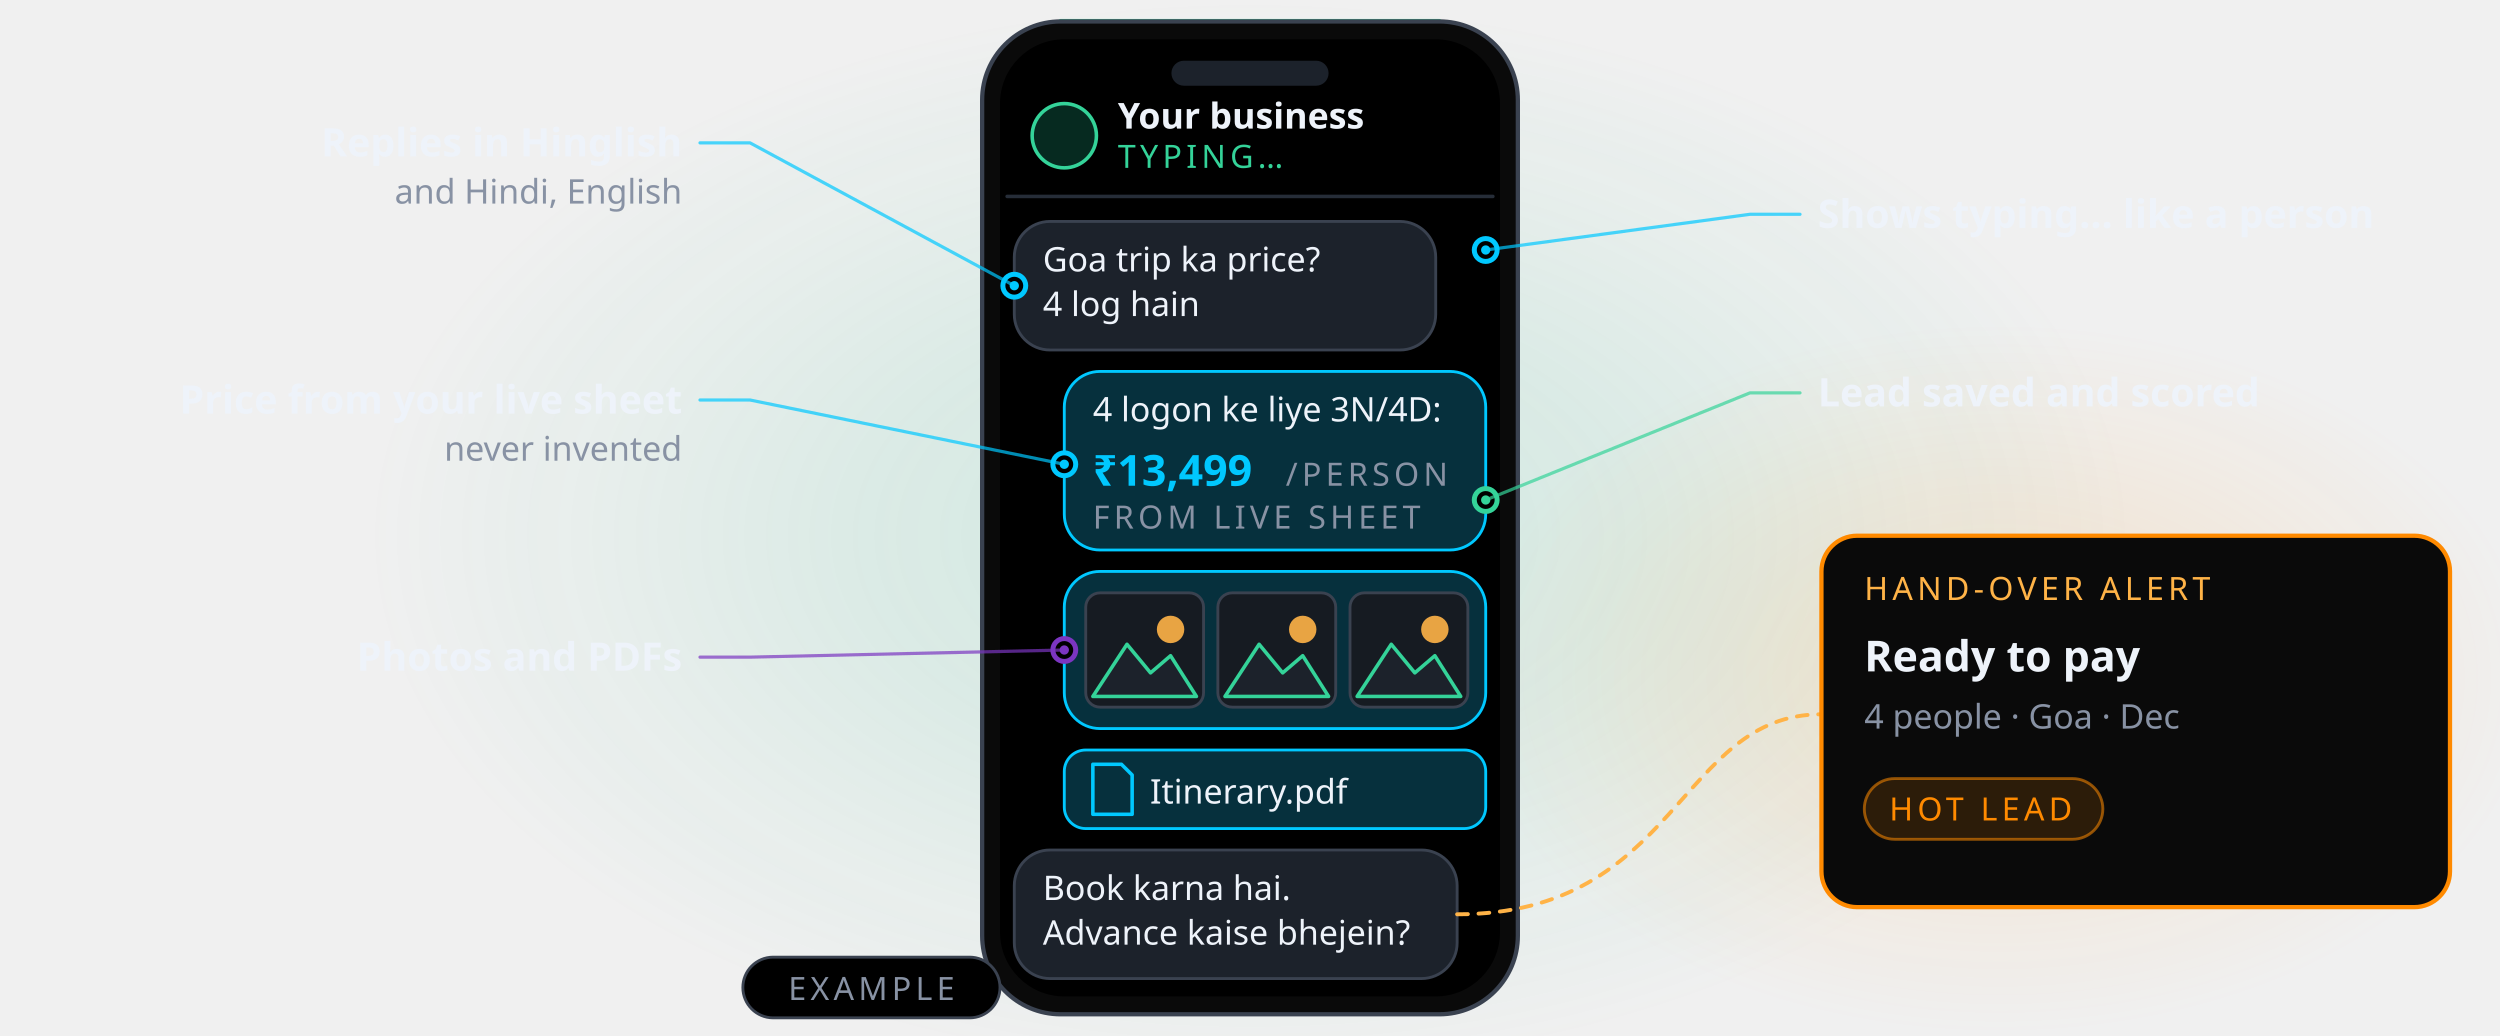
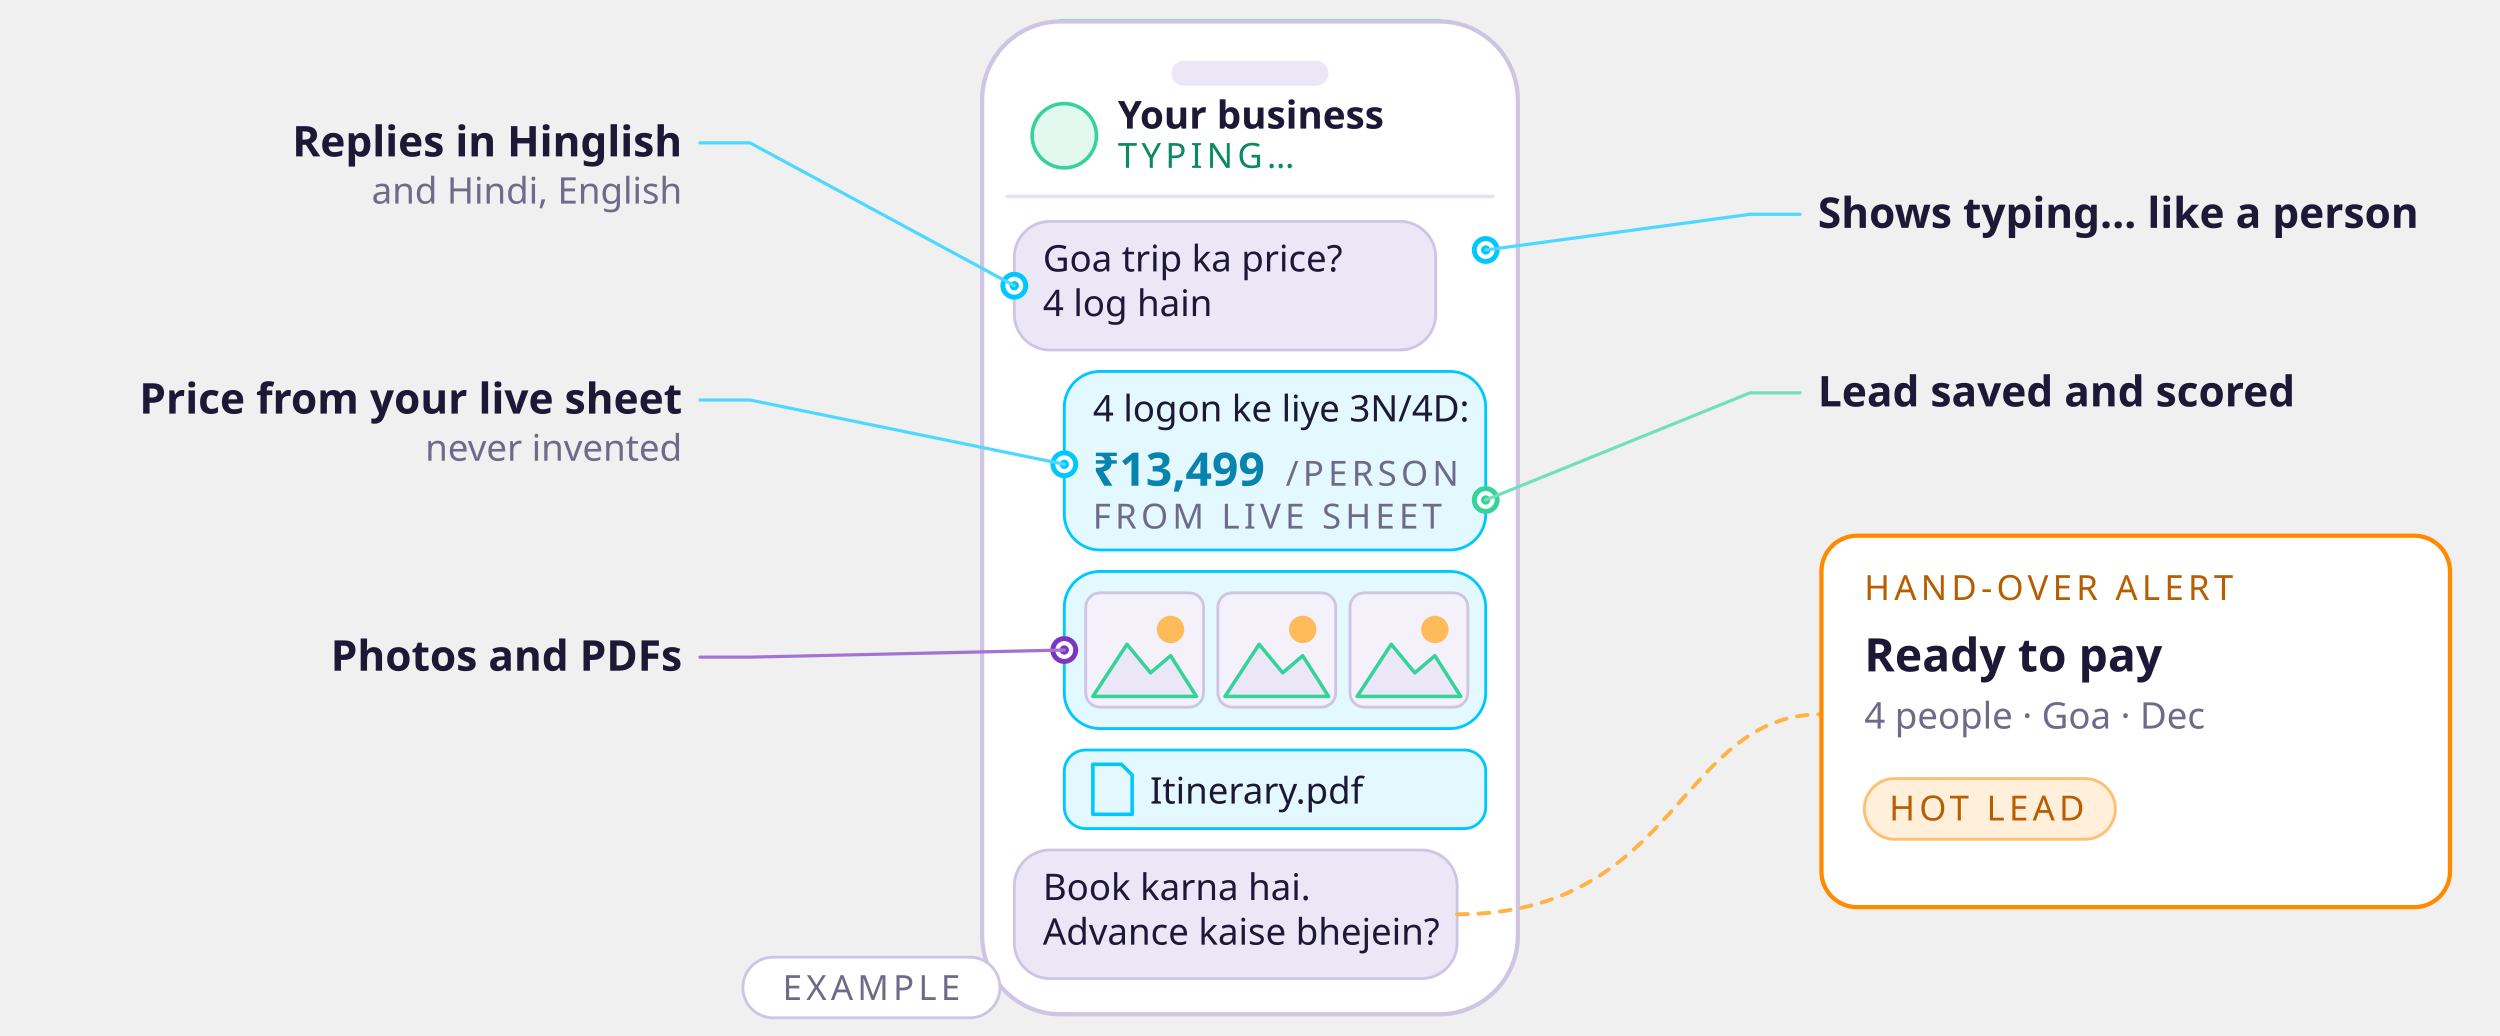
<svg xmlns="http://www.w3.org/2000/svg" viewBox="0 0 700 290" role="img" fill="none">
-   <defs>
-     <radialGradient id="ai-whatsapp-agent-halo1">
-       <stop offset="0" stop-color="#10B981" stop-opacity="0.16" />
-       <stop offset="1" stop-color="#10B981" stop-opacity="0" />
-     </radialGradient>
-     <radialGradient id="ai-whatsapp-agent-halo2">
-       <stop offset="0" stop-color="#FF8A00" stop-opacity="0.16" />
-       <stop offset="1" stop-color="#FF8A00" stop-opacity="0" />
-     </radialGradient>
-   </defs>
-   <ellipse cx="350" cy="150" rx="250" ry="150" fill="url(#ai-whatsapp-agent-halo1)" />
-   <ellipse cx="560" cy="190" rx="150" ry="100" fill="url(#ai-whatsapp-agent-halo2)" />
-   <path d="M297 6 H403" stroke="#34D399" stroke-width="1.4" fill="none" stroke-linecap="round" stroke-linejoin="round" opacity="0.9" />
-   <rect x="275" y="6" width="150" height="278" rx="22" fill="#0A0A0A" stroke="#3A4250" stroke-width="1.2" />
-   <rect x="280" y="11" width="140" height="268" rx="18" fill="#000000" />
-   <rect x="328.0" y="17" width="44" height="7" rx="3.5" fill="#1C222B" />
-   <circle cx="298" cy="38" r="9" fill="#062A20" stroke="#34D399" stroke-width="1" />
-   <text x="313" y="36" font-family="Oxanium, DM Sans" font-size="10" font-weight="700" fill="#EEF3FA" text-anchor="start">Your business</text>
-   <text x="313" y="47" font-family="JetBrains Mono" font-size="9" font-weight="500" fill="#34D399" text-anchor="start" letter-spacing="1.2">TYPING…</text>
-   <line x1="282" y1="55" x2="418" y2="55" stroke="#262D38" stroke-width="1" stroke-linecap="round" />
-   <rect x="284" y="62" width="118" height="36" rx="10" fill="#1C222B" stroke="#3A4250" stroke-width="0.8" />
-   <text x="292" y="76.0" font-family="DM Sans" font-size="9.5" font-weight="400" fill="#EEF3FA" text-anchor="start">Goa trip ka price?</text>
-   <text x="292" y="88.5" font-family="DM Sans" font-size="9.5" font-weight="400" fill="#EEF3FA" text-anchor="start">4 log hain</text>
-   <rect x="298" y="104" width="118" height="50" rx="10" fill="#06303D" stroke="#00C8FF" stroke-width="0.8" />
-   <text x="306" y="118.0" font-family="DM Sans" font-size="9.5" font-weight="400" fill="#EEF3FA" text-anchor="start">4 logon ke liye 3N/4D:</text>
-   <text x="306" y="136" font-family="Oxanium, DM Sans" font-size="12" font-weight="800" fill="#00C8FF" text-anchor="start">₹13,499</text>
-   <text x="360" y="136" font-family="JetBrains Mono" font-size="9" font-weight="500" fill="#8892A4" text-anchor="start" letter-spacing="1.2">/PERSON</text>
-   <text x="306" y="148" font-family="JetBrains Mono" font-size="9" font-weight="500" fill="#8892A4" text-anchor="start" letter-spacing="1.2">FROM LIVE SHEET</text>
-   <rect x="298" y="160" width="118" height="44" rx="10" fill="#06303D" stroke="#00C8FF" stroke-width="0.8" />
-   <rect x="304" y="166" width="33" height="32" rx="4" fill="#161B22" stroke="#3A4250" stroke-width="0.8" />
-   <circle cx="327.76" cy="176.24" r="3.84" fill="#FFB347" opacity="0.9" />
-   <path d="M306 195 L315.55 180.4 L322.15 188.4 L327.76 183.6 L335 195 Z" stroke="#34D399" stroke-width="1" fill="#1C222B" stroke-linecap="round" stroke-linejoin="round" />
-   <rect x="341" y="166" width="33" height="32" rx="4" fill="#161B22" stroke="#3A4250" stroke-width="0.8" />
-   <circle cx="364.76" cy="176.24" r="3.84" fill="#FFB347" opacity="0.9" />
-   <path d="M343 195 L352.55 180.4 L359.15 188.4 L364.76 183.6 L372 195 Z" stroke="#34D399" stroke-width="1" fill="#1C222B" stroke-linecap="round" stroke-linejoin="round" />
-   <rect x="378" y="166" width="33" height="32" rx="4" fill="#161B22" stroke="#3A4250" stroke-width="0.8" />
-   <circle cx="401.76" cy="176.24" r="3.84" fill="#FFB347" opacity="0.9" />
-   <path d="M380 195 L389.55 180.4 L396.15 188.4 L401.76 183.6 L409 195 Z" stroke="#34D399" stroke-width="1" fill="#1C222B" stroke-linecap="round" stroke-linejoin="round" />
-   <rect x="298" y="210" width="118" height="22" rx="6" fill="#06303D" stroke="#00C8FF" stroke-width="0.8" />
+   <defs />
+   <path d="M297 6 H403" stroke="#48D7A3" stroke-width="1.4" fill="none" stroke-linecap="round" stroke-linejoin="round" />
+   <rect x="275" y="6" width="150" height="278" rx="22" fill="#FFFFFF" stroke="#CEC5E4" stroke-width="1.2" />
+   <rect x="280" y="11" width="140" height="268" rx="18" fill="#FFFFFF" />
+   <rect x="328.0" y="17" width="44" height="7" rx="3.5" fill="#ECE7F7" />
+   <circle cx="298" cy="38" r="9" fill="#E3F8EF" stroke="#34D399" stroke-width="1" />
+   <text x="313" y="36" font-family="Oxanium, DM Sans" font-size="10.80" font-weight="700" fill="#1C1836" text-anchor="start">Your business</text>
+   <text x="313" y="47" font-family="JetBrains Mono" font-size="9.72" font-weight="500" fill="#0B8A5E" text-anchor="start" letter-spacing="1.2">TYPING…</text>
+   <line x1="282" y1="55" x2="418" y2="55" stroke="#E6E0F3" stroke-width="1" stroke-linecap="round" />
+   <rect x="284" y="62" width="118" height="36" rx="10" fill="#ECE7F7" stroke="#CEC5E4" stroke-width="0.8" />
+   <text x="292" y="76.0" font-family="DM Sans" font-size="10.26" font-weight="400" fill="#1C1836" text-anchor="start">Goa trip ka price?</text>
+   <text x="292" y="88.5" font-family="DM Sans" font-size="10.26" font-weight="400" fill="#1C1836" text-anchor="start">4 log hain</text>
+   <rect x="298" y="104" width="118" height="50" rx="10" fill="#E4F8FF" stroke="#00C8FF" stroke-width="0.8" />
+   <text x="306" y="118.0" font-family="DM Sans" font-size="10.26" font-weight="400" fill="#1C1836" text-anchor="start">4 logon ke liye 3N/4D:</text>
+   <text x="306" y="136" font-family="Oxanium, DM Sans" font-size="12.96" font-weight="800" fill="#0784AD" text-anchor="start">₹13,499</text>
+   <text x="360" y="136" font-family="JetBrains Mono" font-size="9.72" font-weight="500" fill="#6E6A8A" text-anchor="start" letter-spacing="1.2">/PERSON</text>
+   <text x="306" y="148" font-family="JetBrains Mono" font-size="9.72" font-weight="500" fill="#6E6A8A" text-anchor="start" letter-spacing="1.2">FROM LIVE SHEET</text>
+   <rect x="298" y="160" width="118" height="44" rx="10" fill="#E4F8FF" stroke="#00C8FF" stroke-width="0.8" />
+   <rect x="304" y="166" width="33" height="32" rx="4" fill="#F4F1FB" stroke="#CEC5E4" stroke-width="0.8" />
+   <circle cx="327.76" cy="176.24" r="3.84" fill="#FFBB59" />
+   <path d="M306 195 L315.55 180.4 L322.15 188.4 L327.76 183.6 L335 195 Z" stroke="#34D399" stroke-width="1" fill="#ECE7F7" stroke-linecap="round" stroke-linejoin="round" />
+   <rect x="341" y="166" width="33" height="32" rx="4" fill="#F4F1FB" stroke="#CEC5E4" stroke-width="0.8" />
+   <circle cx="364.76" cy="176.24" r="3.84" fill="#FFBB59" />
+   <path d="M343 195 L352.55 180.4 L359.15 188.4 L364.76 183.6 L372 195 Z" stroke="#34D399" stroke-width="1" fill="#ECE7F7" stroke-linecap="round" stroke-linejoin="round" />
+   <rect x="378" y="166" width="33" height="32" rx="4" fill="#F4F1FB" stroke="#CEC5E4" stroke-width="0.8" />
+   <circle cx="401.76" cy="176.24" r="3.84" fill="#FFBB59" />
+   <path d="M380 195 L389.55 180.4 L396.15 188.4 L401.76 183.6 L409 195 Z" stroke="#34D399" stroke-width="1" fill="#ECE7F7" stroke-linecap="round" stroke-linejoin="round" />
+   <rect x="298" y="210" width="118" height="22" rx="6" fill="#E4F8FF" stroke="#00C8FF" stroke-width="0.8" />
  <path d="M306 214 h8 l3 3 v11 h-11 z" stroke="#00C8FF" stroke-width="1" fill="none" stroke-linecap="round" stroke-linejoin="round" />
-   <text x="322" y="225" font-family="DM Sans" font-size="9.5" font-weight="400" fill="#EEF3FA" text-anchor="start">Itinerary.pdf</text>
-   <rect x="284" y="238" width="124" height="36" rx="10" fill="#1C222B" stroke="#3A4250" stroke-width="0.8" />
-   <text x="292" y="252.0" font-family="DM Sans" font-size="9.5" font-weight="400" fill="#EEF3FA" text-anchor="start">Book karna hai.</text>
-   <text x="292" y="264.5" font-family="DM Sans" font-size="9.5" font-weight="400" fill="#EEF3FA" text-anchor="start">Advance kaise bhejein?</text>
-   <rect x="208" y="268" width="72" height="17" rx="8.5" fill="#000000" stroke="#3A4250" stroke-width="0.8" />
-   <text x="244" y="280" font-family="JetBrains Mono" font-size="9" font-weight="500" fill="#8892A4" text-anchor="middle" letter-spacing="1.2">EXAMPLE</text>
-   <circle cx="284" cy="80" r="3.2" fill="#000000" stroke="#00C8FF" stroke-width="1.4" />
+   <text x="322" y="225" font-family="DM Sans" font-size="10.26" font-weight="400" fill="#1C1836" text-anchor="start">Itinerary.pdf</text>
+   <rect x="284" y="238" width="124" height="36" rx="10" fill="#ECE7F7" stroke="#CEC5E4" stroke-width="0.8" />
+   <text x="292" y="252.0" font-family="DM Sans" font-size="10.26" font-weight="400" fill="#1C1836" text-anchor="start">Book karna hai.</text>
+   <text x="292" y="264.5" font-family="DM Sans" font-size="10.26" font-weight="400" fill="#1C1836" text-anchor="start">Advance kaise bhejein?</text>
+   <rect x="208" y="268" width="72" height="17" rx="8.5" fill="#FFFFFF" stroke="#CEC5E4" stroke-width="0.8" />
+   <text x="244" y="280" font-family="JetBrains Mono" font-size="9.72" font-weight="500" fill="#6E6A8A" text-anchor="middle" letter-spacing="1.2">EXAMPLE</text>
+   <circle cx="284" cy="80" r="3.2" fill="#FFFFFF" stroke="#00C8FF" stroke-width="1.4" />
  <circle cx="284" cy="80" r="1.3" fill="#00C8FF" />
-   <path d="M284 80 L210 40 L196 40" stroke="#00C8FF" stroke-width="0.9" fill="none" stroke-linecap="round" stroke-linejoin="round" opacity="0.7" />
-   <text x="191" y="43.8" font-family="DM Sans" font-size="11" font-weight="600" fill="#EEF3FA" text-anchor="end">Replies in Hinglish</text>
-   <text x="191" y="57" font-family="DM Sans" font-size="9.5" font-weight="400" fill="#8892A4" text-anchor="end">and Hindi, English</text>
-   <circle cx="298" cy="130" r="3.2" fill="#000000" stroke="#00C8FF" stroke-width="1.4" />
+   <path d="M284 80 L210 40 L196 40" stroke="#4CD8FF" stroke-width="0.9" fill="none" stroke-linecap="round" stroke-linejoin="round" />
+   <text x="191" y="43.8" font-family="DM Sans" font-size="11.88" font-weight="600" fill="#1C1836" text-anchor="end">Replies in Hinglish</text>
+   <text x="191" y="57" font-family="DM Sans" font-size="10.26" font-weight="400" fill="#6E6A8A" text-anchor="end">and Hindi, English</text>
+   <circle cx="298" cy="130" r="3.2" fill="#FFFFFF" stroke="#00C8FF" stroke-width="1.4" />
  <circle cx="298" cy="130" r="1.3" fill="#00C8FF" />
-   <path d="M298 130 L210 112 L196 112" stroke="#00C8FF" stroke-width="0.9" fill="none" stroke-linecap="round" stroke-linejoin="round" opacity="0.7" />
-   <text x="191" y="115.8" font-family="DM Sans" font-size="11" font-weight="600" fill="#EEF3FA" text-anchor="end">Price from your live sheet</text>
-   <text x="191" y="129" font-family="DM Sans" font-size="9.5" font-weight="400" fill="#8892A4" text-anchor="end">never invented</text>
-   <circle cx="298" cy="182" r="3.2" fill="#000000" stroke="#7B35C1" stroke-width="1.4" />
+   <path d="M298 130 L210 112 L196 112" stroke="#4CD8FF" stroke-width="0.9" fill="none" stroke-linecap="round" stroke-linejoin="round" />
+   <text x="191" y="115.8" font-family="DM Sans" font-size="11.88" font-weight="600" fill="#1C1836" text-anchor="end">Price from your live sheet</text>
+   <text x="191" y="129" font-family="DM Sans" font-size="10.26" font-weight="400" fill="#6E6A8A" text-anchor="end">never invented</text>
+   <circle cx="298" cy="182" r="3.2" fill="#FFFFFF" stroke="#7B35C1" stroke-width="1.4" />
  <circle cx="298" cy="182" r="1.3" fill="#7B35C1" />
-   <path d="M298 182 L210 184 L196 184" stroke="#7B35C1" stroke-width="0.9" fill="none" stroke-linecap="round" stroke-linejoin="round" opacity="0.7" />
-   <text x="191" y="187.8" font-family="DM Sans" font-size="11" font-weight="600" fill="#EEF3FA" text-anchor="end">Photos and PDFs</text>
+   <path d="M298 182 L210 184 L196 184" stroke="#A372D4" stroke-width="0.9" fill="none" stroke-linecap="round" stroke-linejoin="round" />
+   <text x="191" y="187.8" font-family="DM Sans" font-size="11.88" font-weight="600" fill="#1C1836" text-anchor="end">Photos and PDFs</text>
  <path d="M408 256 C 470 256, 470 200, 510 200" stroke="#FFB347" stroke-width="1.1" fill="none" stroke-linecap="round" stroke-linejoin="round" stroke-dasharray="3 3" />
-   <rect x="510" y="150" width="176" height="104" rx="10" fill="#0A0A0A" stroke="#FF8A00" stroke-width="1.2" />
-   <text x="522" y="168" font-family="JetBrains Mono" font-size="9" font-weight="500" fill="#FFB347" text-anchor="start" letter-spacing="1.2">HAND-OVER ALERT</text>
-   <text x="522" y="188" font-family="Oxanium, DM Sans" font-size="12" font-weight="700" fill="#EEF3FA" text-anchor="start">Ready to pay</text>
-   <text x="522" y="204" font-family="DM Sans" font-size="9.5" font-weight="400" fill="#8892A4" text-anchor="start">4 people · Goa · Dec</text>
-   <rect x="522" y="218" width="66.8" height="17" rx="8.5" fill="#FF8A00" fill-opacity="0.14" stroke="#FF8A00" stroke-opacity=".55" stroke-width=".8" />
-   <text x="529" y="229.74" font-family="JetBrains Mono" font-size="9" font-weight="500" fill="#FF8A00" text-anchor="start" letter-spacing="1.2">HOT LEAD</text>
-   <circle cx="416" cy="70" r="3.2" fill="#000000" stroke="#00C8FF" stroke-width="1.4" />
+   <rect x="510" y="150" width="176" height="104" rx="10" fill="#FFFFFF" stroke="#FF8A00" stroke-width="1.2" />
+   <text x="522" y="168" font-family="JetBrains Mono" font-size="9.72" font-weight="500" fill="#B85E00" text-anchor="start" letter-spacing="1.2">HAND-OVER ALERT</text>
+   <text x="522" y="188" font-family="Oxanium, DM Sans" font-size="12.96" font-weight="700" fill="#1C1836" text-anchor="start">Ready to pay</text>
+   <text x="522" y="204" font-family="DM Sans" font-size="10.26" font-weight="400" fill="#6E6A8A" text-anchor="start">4 people · Goa · Dec</text>
+   <rect x="522" y="218" width="70.3" height="17" rx="8.5" fill="#FFEFDB" stroke="#FFBF73" stroke-width=".8" />
+   <text x="529" y="229.74" font-family="JetBrains Mono" font-size="9.72" font-weight="500" fill="#B85E00" text-anchor="start" letter-spacing="1.2">HOT LEAD</text>
+   <circle cx="416" cy="70" r="3.2" fill="#FFFFFF" stroke="#00C8FF" stroke-width="1.4" />
  <circle cx="416" cy="70" r="1.3" fill="#00C8FF" />
-   <path d="M416 70 L490 60 L504 60" stroke="#00C8FF" stroke-width="0.9" fill="none" stroke-linecap="round" stroke-linejoin="round" opacity="0.7" />
-   <text x="509" y="63.8" font-family="DM Sans" font-size="11" font-weight="600" fill="#EEF3FA" text-anchor="start">Shows typing… like a person</text>
-   <circle cx="416" cy="140" r="3.2" fill="#000000" stroke="#34D399" stroke-width="1.4" />
+   <path d="M416 70 L490 60 L504 60" stroke="#4CD8FF" stroke-width="0.9" fill="none" stroke-linecap="round" stroke-linejoin="round" />
+   <text x="509" y="63.8" font-family="DM Sans" font-size="11.88" font-weight="600" fill="#1C1836" text-anchor="start">Shows typing… like a person</text>
+   <circle cx="416" cy="140" r="3.2" fill="#FFFFFF" stroke="#34D399" stroke-width="1.4" />
  <circle cx="416" cy="140" r="1.3" fill="#34D399" />
-   <path d="M416 140 L490 110 L504 110" stroke="#34D399" stroke-width="0.9" fill="none" stroke-linecap="round" stroke-linejoin="round" opacity="0.7" />
-   <text x="509" y="113.8" font-family="DM Sans" font-size="11" font-weight="600" fill="#EEF3FA" text-anchor="start">Lead saved and scored</text>
+   <path d="M416 140 L490 110 L504 110" stroke="#71E0B8" stroke-width="0.9" fill="none" stroke-linecap="round" stroke-linejoin="round" />
+   <text x="509" y="113.8" font-family="DM Sans" font-size="11.88" font-weight="600" fill="#1C1836" text-anchor="start">Lead saved and scored</text>
</svg>
